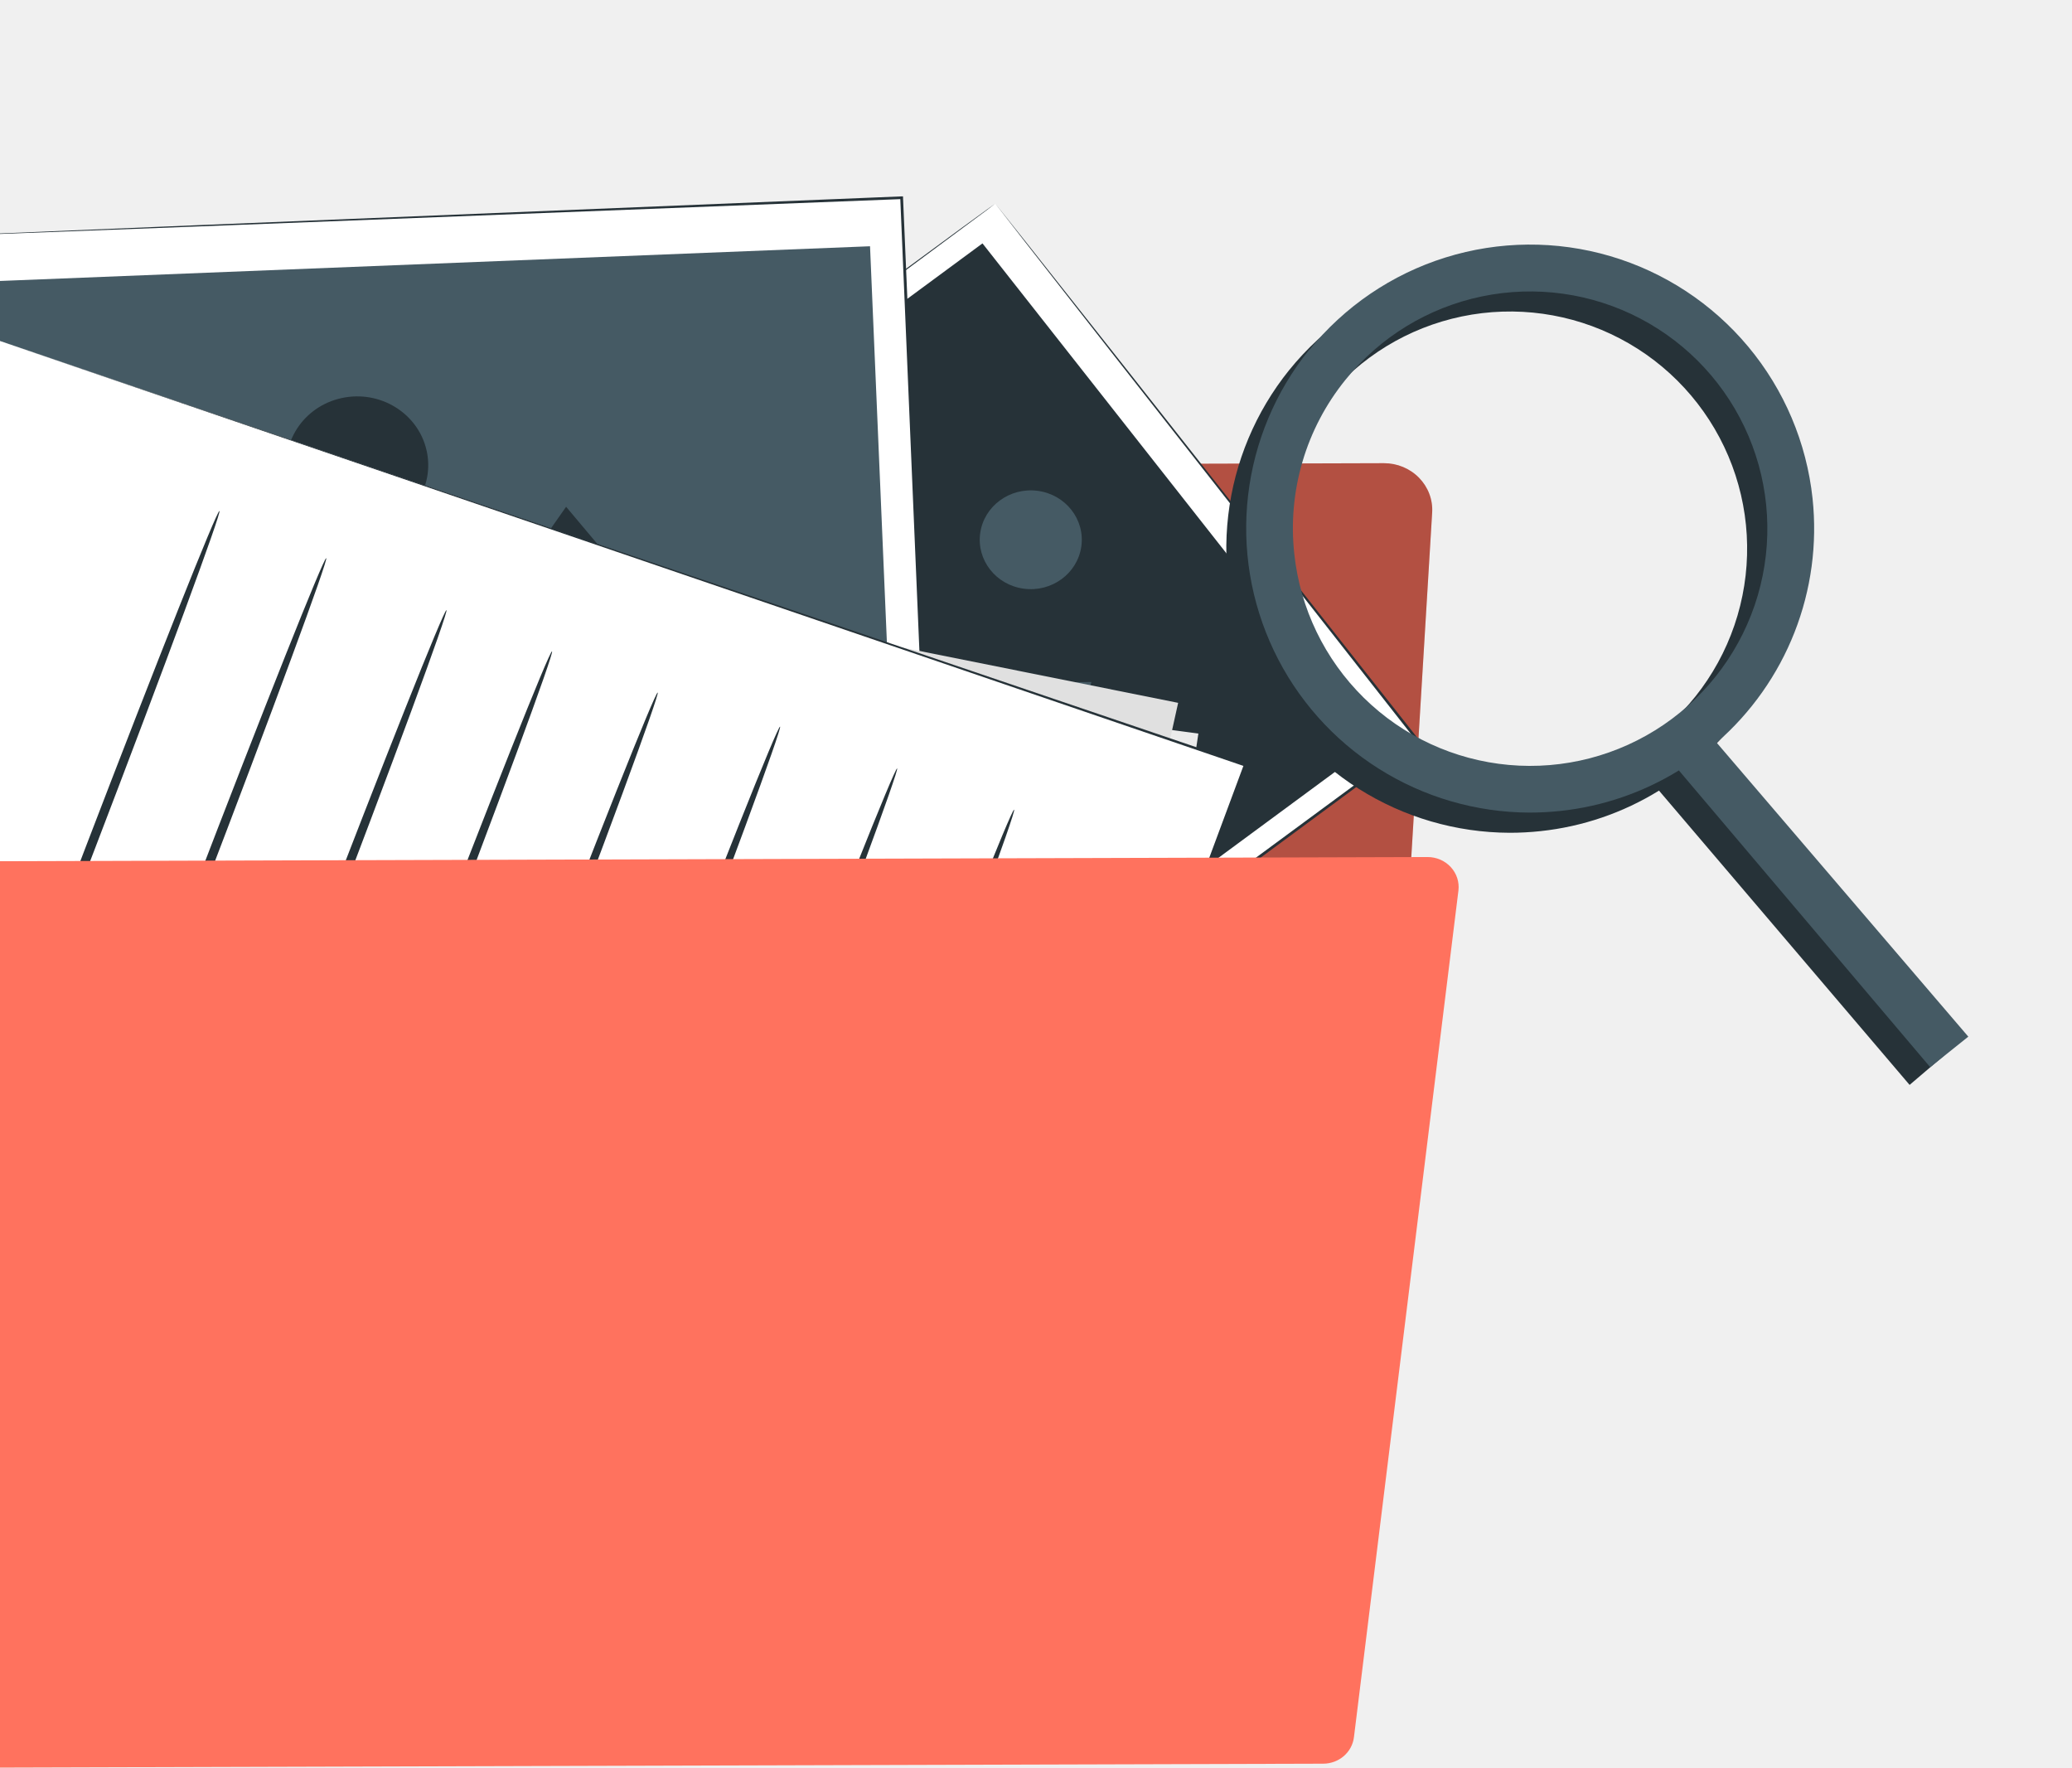
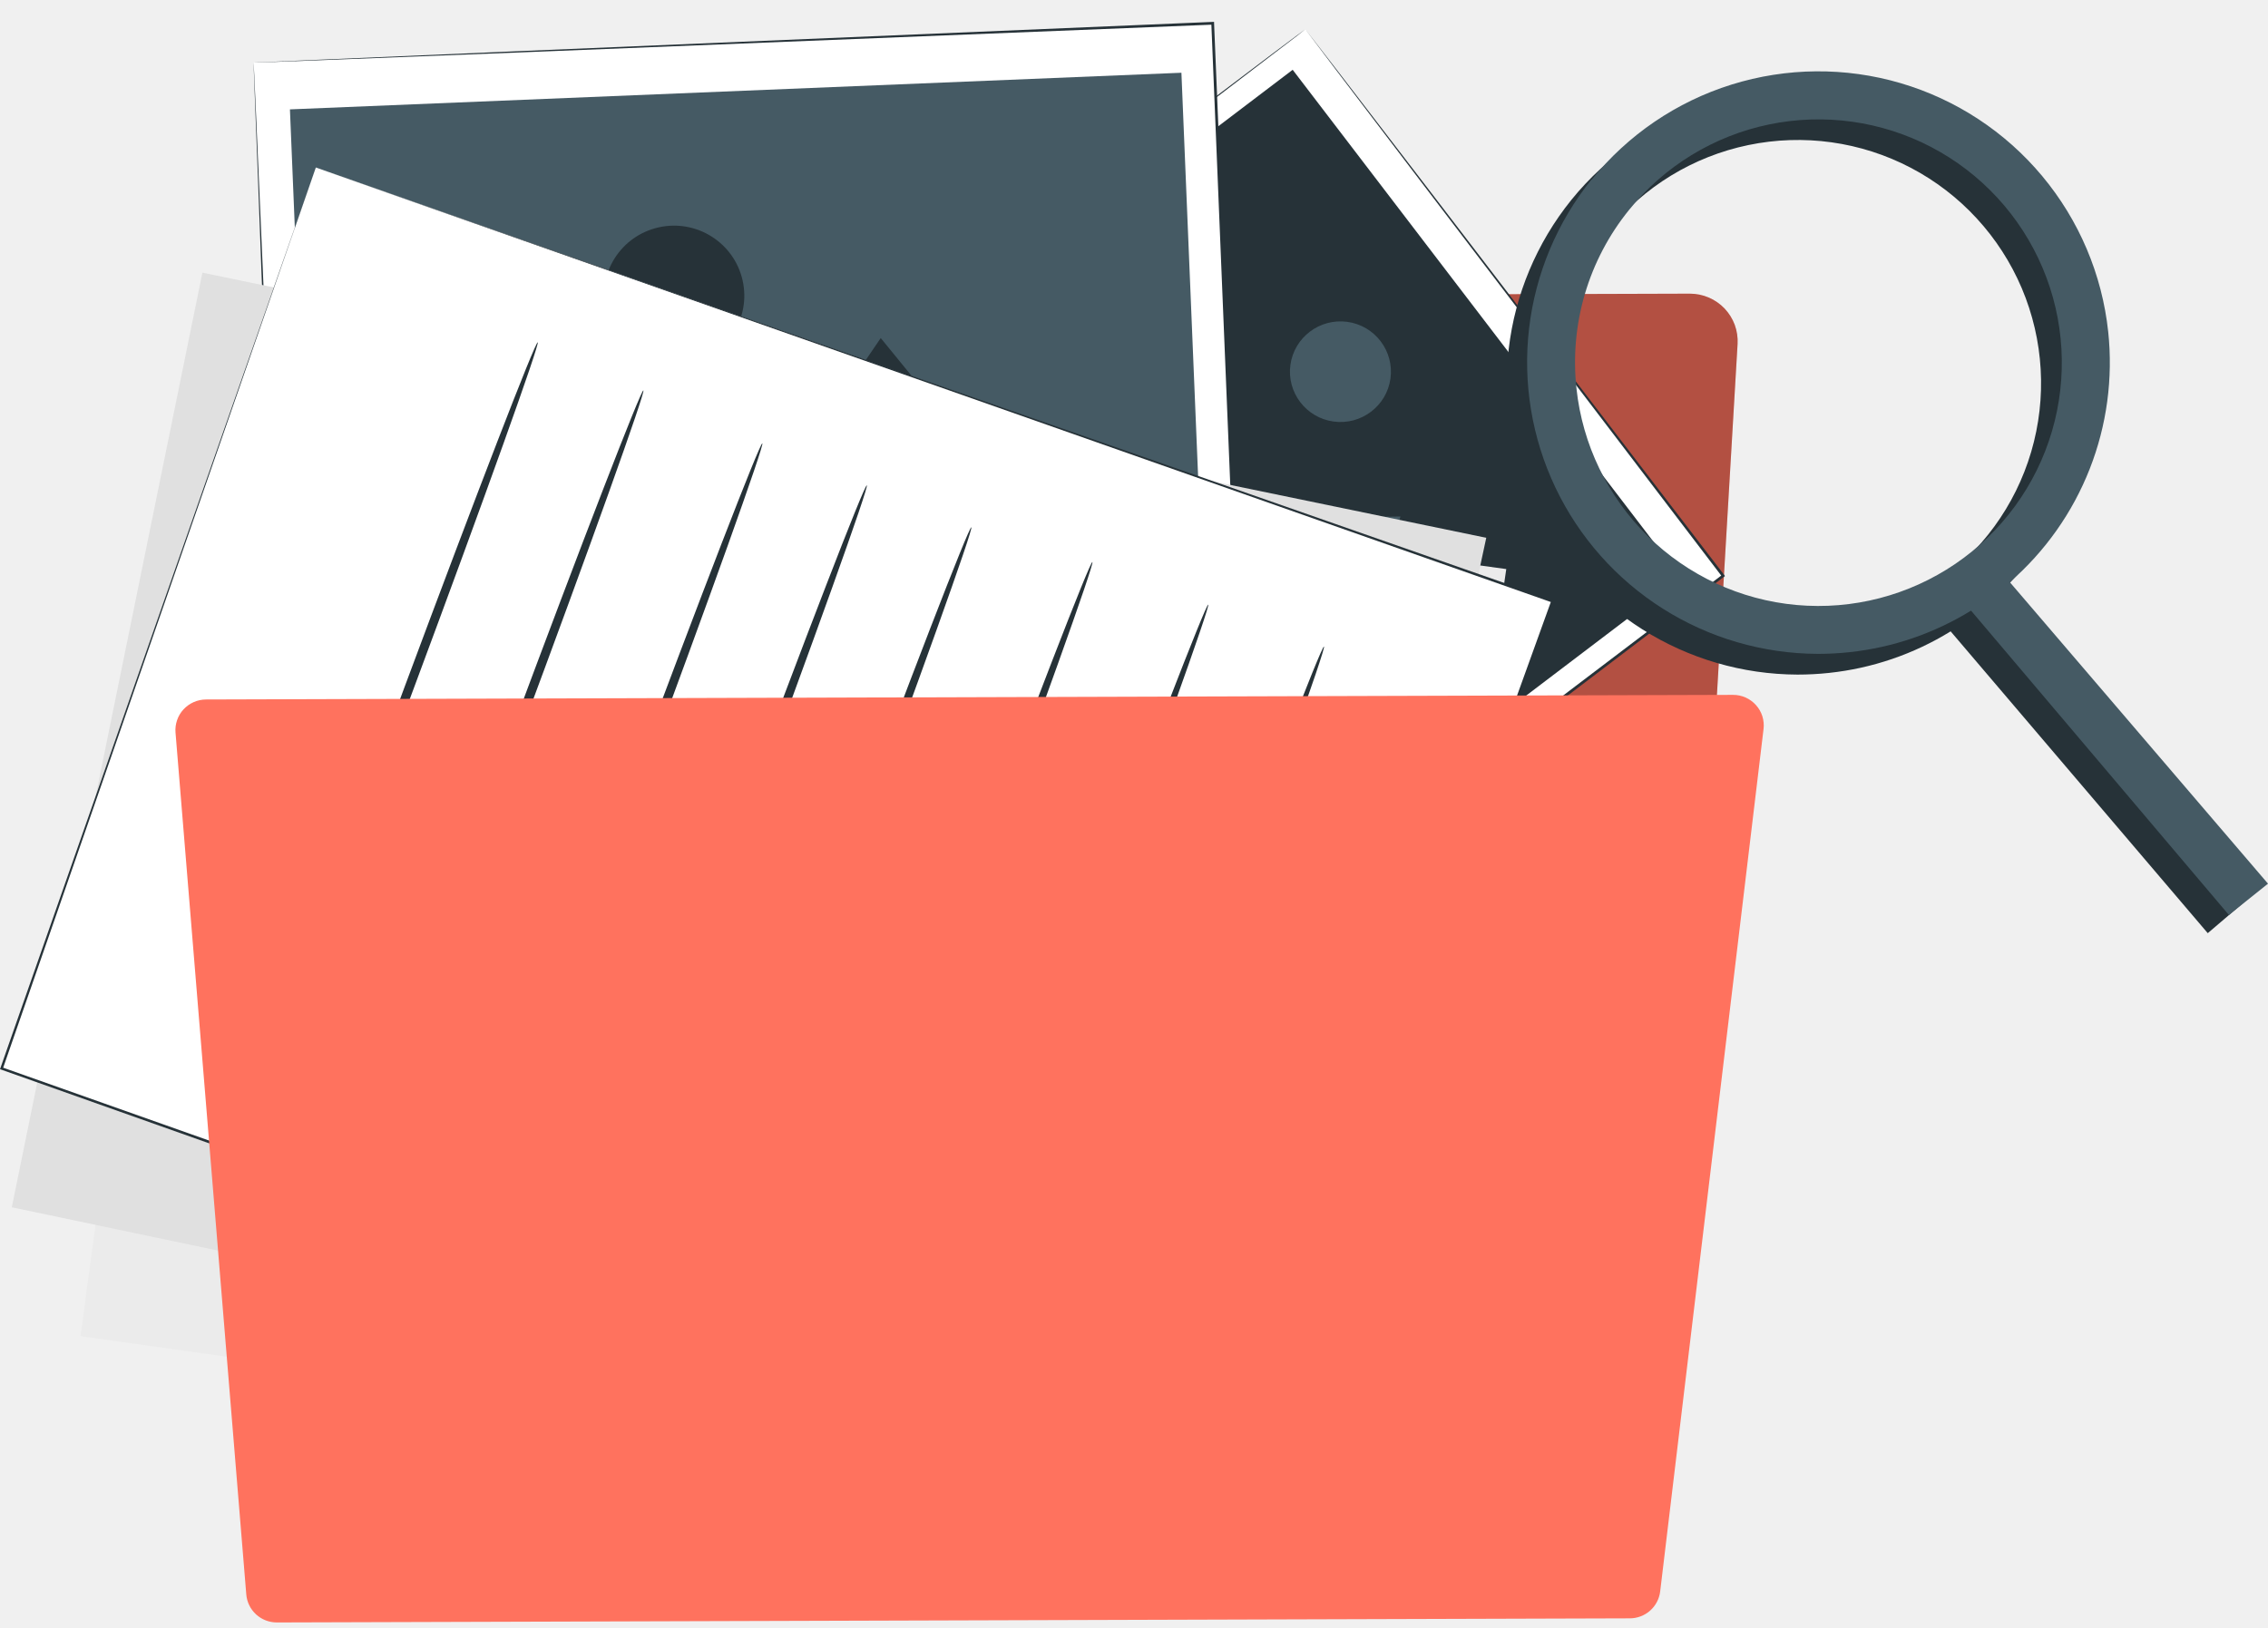
- <svg xmlns="http://www.w3.org/2000/svg" width="211" height="180" viewBox="0 0 211 180" fill="none">
-   <g clip-path="url(#clip0_434_17208)">
-     <path d="M145.843 52.193L141.583 122.515C141.51 123.721 140.965 124.856 140.057 125.686C139.15 126.517 137.949 126.981 136.7 126.983L5.92 127.368C5.276 127.371 4.638 127.25 4.042 127.014C3.446 126.777 2.904 126.429 2.448 125.99C1.991 125.55 1.628 125.028 1.38 124.453C1.132 123.877 1.003 123.261 1.002 122.637L0.827 67.882C0.825 67.256 0.951 66.636 1.198 66.058C1.445 65.479 1.808 64.953 2.266 64.511C2.724 64.068 3.267 63.718 3.865 63.48C4.463 63.241 5.104 63.12 5.751 63.122L86.181 63.385C86.824 63.387 87.462 63.267 88.058 63.03C88.653 62.794 89.195 62.446 89.651 62.006L103.586 48.642C104.502 47.764 105.737 47.27 107.026 47.263L140.931 47.164C141.601 47.163 142.263 47.294 142.879 47.55C143.494 47.806 144.049 48.181 144.509 48.652C144.969 49.123 145.325 49.68 145.554 50.289C145.784 50.898 145.882 51.546 145.843 52.193Z" fill="#FF725E" />
-     <path opacity="0.3" d="M145.843 52.193L141.583 122.515C141.51 123.721 140.965 124.856 140.057 125.686C139.15 126.517 137.949 126.981 136.7 126.983L5.92 127.368C5.276 127.371 4.638 127.25 4.042 127.014C3.446 126.777 2.904 126.429 2.448 125.99C1.991 125.55 1.628 125.028 1.38 124.453C1.132 123.877 1.003 123.261 1.002 122.637L0.827 67.882C0.825 67.256 0.951 66.636 1.198 66.058C1.445 65.479 1.808 64.953 2.266 64.511C2.724 64.068 3.267 63.718 3.865 63.48C4.463 63.241 5.104 63.12 5.751 63.122L86.181 63.385C86.824 63.387 87.462 63.267 88.058 63.03C88.653 62.794 89.195 62.446 89.651 62.006L103.586 48.642C104.502 47.764 105.737 47.27 107.026 47.263L140.931 47.164C141.601 47.163 142.263 47.294 142.879 47.55C143.494 47.806 144.049 48.181 144.509 48.652C144.969 49.123 145.325 49.68 145.554 50.289C145.784 50.898 145.882 51.546 145.843 52.193Z" fill="black" />
-     <path d="M101.349 20.738L144.354 75.376L99.222 108.652L56.217 54.014L101.349 20.738Z" fill="white" />
-     <path d="M101.354 20.731L101.553 21L102.157 21.765C102.688 22.449 103.466 23.442 104.474 24.744L113.243 35.948L144.245 75.451L144.275 75.264L99.133 108.523L99.356 108.553L56.332 53.932L56.302 54.108L89.006 29.914L98.131 23.144L100.545 21.356L101.354 20.731L100.533 21.316L98.119 23.068L88.994 29.768L56.139 53.903L56.036 53.979L56.115 54.084L99.097 108.74L99.193 108.862L99.32 108.769L144.438 75.474L144.547 75.393L144.462 75.282L113.291 35.79L104.48 24.651L102.151 21.73L101.547 20.983L101.354 20.731Z" fill="#263238" />
-     <path d="M100.051 24.783L140.035 75.583L100.583 104.672L60.599 53.872L100.051 24.783Z" fill="#263238" />
-     <path d="M100.581 105.266L111.143 69.442L87.147 69.764L89.483 56.259L60.599 54.466L100.581 105.266Z" fill="#455A64" />
-     <path d="M104.265 59.944C101.421 59.569 99.431 57.033 99.819 54.281C100.207 51.529 102.826 49.603 105.67 49.978C108.513 50.354 110.504 52.889 110.116 55.641C109.728 58.393 107.108 60.32 104.265 59.944Z" fill="#455A64" />
-     <path d="M91.795 20.135L95.047 96.501L-3.645 100.438L-6.897 24.071L91.795 20.135Z" fill="white" />
-     <path d="M-6.877 24.056H-6.406L-5.03 24.009L0.323 23.81L20.517 23.045L91.821 20.271L91.676 20.142C92.636 42.87 93.74 68.927 94.905 96.503L95.056 96.345L-3.66 100.294L-3.527 100.417C-4.535 77.403 -5.368 58.325 -5.941 45.002C-6.243 38.331 -6.478 33.098 -6.635 29.535C-6.72 27.753 -6.78 26.386 -6.822 25.446C-6.865 24.505 -6.895 24.044 -6.895 24.044C-6.895 24.044 -6.895 24.505 -6.853 25.422C-6.81 26.34 -6.762 27.701 -6.696 29.47C-6.551 33.033 -6.34 38.232 -6.092 44.914C-5.543 58.261 -4.752 77.368 -3.799 100.405V100.528H-3.66L95.068 96.643H95.225V96.491C94.048 68.915 92.931 42.858 91.96 20.13V19.996H91.821L20.432 22.917L0.275 23.758L-5.048 23.986L-6.412 24.044L-6.877 24.056Z" fill="#263238" />
-     <path d="M88.599 25.075L91.441 91.829L-0.316 95.489L-3.159 28.735L88.599 25.075Z" fill="#455A64" />
-     <path d="M91.457 91.818L57.649 51.602L38.898 78.354L24.842 65.013L-0.3 95.474L91.457 91.818Z" fill="#263238" />
-     <path d="M29.322 48.892C28.448 45.121 30.898 41.378 34.795 40.532C38.691 39.687 42.558 42.058 43.432 45.829C44.305 49.6 41.855 53.343 37.959 54.188C34.063 55.034 30.196 52.663 29.322 48.892Z" fill="#263238" />
-     <path d="M-11.654 56.879L122.035 74.694L107.877 169.461L-24.714 151.382L-11.654 56.879Z" fill="#EBEBEB" />
-     <path d="M-12.169 45.06L119.975 71.567L99.238 165.194L-31.789 138.494L-12.169 45.06Z" fill="#E0E0E0" />
-     <path d="M-0.493 34.551L126.805 77.904L93.34 168.015L-32.835 124.615L-0.493 34.551Z" fill="white" />
-     <path d="M-0.497 34.551C-0.847 35.52 -13.297 70.036 -32.96 124.574L-33.002 124.691L-32.881 124.732L93.252 168.155L93.403 168.207L93.451 168.061L93.698 167.407C105.605 135.322 116.897 104.907 126.891 77.95L126.939 77.816L126.807 77.775L-0.533 34.551L126.752 78.032L126.668 77.857L93.433 167.302L93.185 167.962L93.391 167.869L-32.797 124.498L-32.718 124.656C-13.201 70.065 -0.847 35.52 -0.497 34.551Z" fill="#263238" />
-     <path d="M-4.086 120.984C-3.838 121.072 2.275 105.704 9.572 86.662C16.868 67.62 22.595 52.111 22.348 52.024C22.1 51.936 15.993 67.298 8.69 86.346C1.388 105.394 -4.327 120.885 -4.086 120.984Z" fill="#263238" />
-     <path d="M6.788 125.791C7.029 125.878 13.149 110.51 20.445 91.474C27.741 72.438 33.463 56.918 33.221 56.831C32.98 56.743 26.86 72.111 19.558 91.153C12.255 110.195 6.54 125.703 6.788 125.791Z" fill="#263238" />
-     <path d="M40.543 139.475C40.785 139.563 46.904 124.195 54.201 105.153C61.497 86.111 67.218 70.603 66.977 70.515C66.736 70.427 60.616 85.79 53.32 104.837C46.023 123.885 40.302 139.388 40.543 139.475Z" fill="#263238" />
-     <path d="M29.783 135.28C30.031 135.368 36.144 120 43.441 100.958C50.737 81.915 56.464 66.407 56.217 66.32C55.969 66.232 49.862 81.594 42.559 100.642C35.257 119.69 29.536 135.192 29.783 135.28Z" fill="#263238" />
-     <path d="M19.032 131.085C19.273 131.172 25.387 115.804 32.689 96.768C39.992 77.732 45.707 62.212 45.465 62.124C45.224 62.037 39.104 77.405 31.802 96.447C24.499 115.489 18.784 130.997 19.032 131.085Z" fill="#263238" />
-     <path d="M53.004 142.946C53.246 143.034 59.365 127.666 66.662 108.624C73.958 89.582 79.679 74.073 79.438 73.986C79.197 73.898 73.077 89.26 65.775 108.308C58.472 127.356 52.757 142.858 53.004 142.946Z" fill="#263238" />
-     <path d="M64.924 147.169C65.166 147.256 71.279 131.888 78.582 112.852C85.884 93.816 91.599 78.302 91.358 78.243C91.117 78.185 84.997 93.524 77.695 112.566C70.392 131.608 64.677 147.087 64.924 147.169Z" fill="#263238" />
-     <path d="M76.838 151.403C77.085 151.491 83.199 136.123 90.501 117.086C97.804 98.05 103.519 82.53 103.272 82.443C103.024 82.355 96.917 97.723 89.614 116.765C82.312 135.807 76.609 151.315 76.838 151.403Z" fill="#263238" />
-     <path d="M148.517 90.685L137.877 176.894C137.786 177.634 137.418 178.316 136.844 178.812C136.269 179.308 135.527 179.583 134.757 179.586L-4.496 179.995C-5.291 179.999 -6.057 179.713 -6.643 179.193C-7.228 178.673 -7.589 177.958 -7.653 177.192L-14.937 91.035C-14.972 90.615 -14.917 90.192 -14.775 89.794C-14.633 89.395 -14.408 89.029 -14.114 88.719C-13.819 88.409 -13.461 88.16 -13.063 87.99C-12.665 87.82 -12.234 87.731 -11.799 87.729L145.373 87.268C145.819 87.266 146.262 87.357 146.67 87.533C147.078 87.709 147.443 87.968 147.74 88.291C148.037 88.614 148.26 88.994 148.394 89.407C148.528 89.82 148.57 90.255 148.517 90.685Z" fill="#FF725E" />
-     <path d="M131.267 37.703C134.86 33.253 139.692 29.967 145.153 28.262C150.613 26.557 156.456 26.509 161.944 28.124C167.432 29.739 172.317 32.945 175.983 37.336C179.65 41.727 181.932 47.107 182.541 52.794C183.033 57.418 182.403 62.093 180.702 66.421C179.002 70.749 176.283 74.603 172.775 77.656L198.094 107.372L194.462 110.469L168.942 80.503C165.278 82.766 161.152 84.176 156.87 84.63C155.83 84.742 154.785 84.797 153.739 84.797C148.285 84.779 142.947 83.221 138.34 80.302C133.733 77.384 130.044 73.224 127.697 68.301C125.351 63.378 124.442 57.892 125.076 52.476C125.71 47.059 127.861 41.932 131.281 37.684L131.267 37.703ZM129.765 58.433C130.359 63.988 132.861 69.164 136.844 73.081C140.827 76.997 146.045 79.411 151.609 79.912C157.172 80.413 162.737 78.969 167.356 75.827C171.974 72.684 175.36 68.038 176.937 62.679C178.514 57.32 178.184 51.58 176.003 46.437C173.822 41.294 169.925 37.067 164.977 34.475C160.029 31.883 154.335 31.087 148.865 32.222C143.396 33.358 138.489 36.355 134.982 40.702C132.983 43.166 131.493 46.002 130.597 49.045C129.702 52.089 129.419 55.28 129.765 58.433Z" fill="#263238" />
-     <path d="M133.305 35.668C136.897 31.215 141.73 27.927 147.191 26.221C152.652 24.514 158.496 24.466 163.985 26.081C169.473 27.697 174.36 30.903 178.026 35.296C181.692 39.689 183.972 45.07 184.58 50.759C185.073 55.383 184.442 60.058 182.742 64.386C181.042 68.714 178.322 72.568 174.814 75.621L200.441 105.557L196.559 108.664L170.966 78.448C167.301 80.708 163.176 82.119 158.893 82.575C157.853 82.684 156.808 82.74 155.762 82.742C150.309 82.724 144.971 81.166 140.364 78.247C135.757 75.329 132.068 71.169 129.721 66.246C127.375 61.323 126.466 55.837 127.1 50.421C127.734 45.004 129.885 39.877 133.305 35.629V35.668ZM131.803 56.398C132.397 61.955 134.899 67.134 138.884 71.053C142.868 74.972 148.088 77.388 153.655 77.889C159.221 78.391 164.789 76.947 169.409 73.803C174.03 70.659 177.418 66.011 178.995 60.649C180.573 55.288 180.242 49.545 178.06 44.4C175.878 39.255 171.979 35.026 167.029 32.433C162.078 29.84 156.381 29.044 150.909 30.181C145.437 31.317 140.529 34.316 137.02 38.666C135.022 41.131 133.532 43.966 132.637 47.01C131.742 50.053 131.458 53.244 131.803 56.398Z" fill="#455A64" />
-   </g>
-   <defs>
-     <clipPath id="clip0_434_17208">
-       <rect width="211" height="180" fill="white" />
-     </clipPath>
-   </defs>
+ <svg xmlns="http://www.w3.org/2000/svg" width="85" height="61" viewBox="0 0 85 61" fill="none">
+   <path d="M65.121 12.895L63.569 39.266C63.543 39.718 63.344 40.144 63.014 40.455C62.684 40.767 62.246 40.941 61.792 40.941L14.172 41.086C13.938 41.087 13.705 41.042 13.488 40.953C13.271 40.864 13.074 40.734 12.908 40.569C12.742 40.404 12.609 40.208 12.519 39.992C12.429 39.777 12.382 39.545 12.381 39.312L12.318 18.779C12.317 18.544 12.363 18.311 12.453 18.094C12.543 17.877 12.675 17.68 12.842 17.514C13.008 17.348 13.206 17.217 13.424 17.128C13.642 17.038 13.875 16.993 14.111 16.994L43.397 17.092C43.631 17.093 43.863 17.048 44.08 16.959C44.297 16.87 44.494 16.74 44.66 16.575L49.734 11.563C50.068 11.234 50.517 11.049 50.987 11.046L63.332 11.009C63.576 11.009 63.817 11.058 64.041 11.154C64.265 11.25 64.467 11.391 64.635 11.567C64.802 11.744 64.932 11.953 65.016 12.181C65.099 12.41 65.135 12.653 65.121 12.895Z" fill="#FF725E" />
+   <path opacity="0.3" d="M65.121 12.895L63.569 39.266C63.543 39.718 63.344 40.144 63.014 40.455C62.684 40.767 62.246 40.941 61.792 40.941L14.172 41.086C13.938 41.087 13.705 41.042 13.488 40.953C13.271 40.864 13.074 40.734 12.908 40.569C12.742 40.404 12.609 40.208 12.519 39.992C12.429 39.777 12.382 39.545 12.381 39.312L12.318 18.779C12.317 18.544 12.363 18.311 12.453 18.094C12.543 17.877 12.675 17.68 12.842 17.514C13.008 17.348 13.206 17.217 13.424 17.128C13.642 17.038 13.875 16.993 14.111 16.994L43.397 17.092C43.631 17.093 43.863 17.048 44.08 16.959C44.297 16.87 44.494 16.74 44.66 16.575L49.734 11.563C50.068 11.234 50.517 11.049 50.987 11.046L63.332 11.009C63.576 11.009 63.817 11.058 64.041 11.154C64.265 11.25 64.467 11.391 64.635 11.567C64.802 11.744 64.932 11.953 65.016 12.181C65.099 12.41 65.135 12.653 65.121 12.895Z" fill="black" />
+   <path d="M48.92 1.099L64.579 21.588L48.145 34.067L32.486 13.578L48.92 1.099Z" fill="white" />
+   <path d="M48.921 1.097L48.993 1.197L49.213 1.484C49.407 1.741 49.69 2.113 50.057 2.602L53.25 6.803L64.538 21.616L64.549 21.546L48.112 34.019L48.194 34.03L32.528 13.547L32.517 13.613L44.425 4.54L47.748 2.001L48.627 1.331L48.921 1.097L48.622 1.316L47.743 1.973L44.42 4.485L32.457 13.536L32.42 13.565L32.449 13.604L48.099 34.1L48.134 34.146L48.18 34.111L64.609 21.625L64.648 21.595L64.618 21.553L53.268 6.744L50.059 2.566L49.211 1.471L48.991 1.191L48.921 1.097Z" fill="#263238" />
+   <path d="M48.447 2.616L63.006 21.666L48.641 32.574L34.082 13.524L48.447 2.616Z" fill="#263238" />
+   <path d="M48.64 32.797L52.486 19.363L43.748 19.484L44.599 14.419L34.082 13.747L48.64 32.797Z" fill="#455A64" />
+   <path d="M49.981 15.803C48.946 15.662 48.221 14.711 48.362 13.679C48.504 12.647 49.458 11.925 50.493 12.065C51.528 12.206 52.253 13.157 52.112 14.189C51.971 15.221 51.017 15.943 49.981 15.803Z" fill="#455A64" />
+   <path d="M45.441 0.873L46.625 29.51L10.689 30.986L9.505 2.349L45.441 0.873Z" fill="white" />
+   <path d="M9.513 2.344H9.684L10.185 2.326L12.134 2.252L19.487 1.965L45.45 0.924L45.398 0.876C45.747 9.399 46.149 19.17 46.573 29.511L46.628 29.452L10.684 30.933L10.732 30.979C10.365 22.349 10.062 15.195 9.853 10.198C9.743 7.697 9.658 5.734 9.601 4.398C9.57 3.73 9.548 3.218 9.532 2.865C9.517 2.512 9.506 2.339 9.506 2.339C9.506 2.339 9.506 2.512 9.521 2.856C9.537 3.2 9.554 3.71 9.579 4.374C9.631 5.71 9.708 7.66 9.798 10.166C9.998 15.171 10.286 22.336 10.633 30.975V31.021H10.684L46.632 29.564H46.69V29.507C46.261 19.166 45.855 9.395 45.501 0.872V0.821H45.45L19.456 1.917L12.117 2.232L10.178 2.317L9.682 2.339L9.513 2.344Z" fill="#263238" />
+   <path d="M44.277 2.727L45.312 27.76L11.901 29.132L10.866 4.1L44.277 2.727Z" fill="#455A64" />
+   <path d="M45.318 27.754L33.008 12.673L26.18 22.706L21.062 17.703L11.907 29.126L45.318 27.754Z" fill="#263238" />
+   <path d="M22.693 11.658C22.375 10.244 23.267 8.841 24.686 8.523C26.105 8.206 27.512 9.096 27.831 10.51C28.149 11.924 27.257 13.327 25.838 13.645C24.419 13.962 23.011 13.072 22.693 11.658Z" fill="#263238" />
+   <path d="M7.773 14.652L56.452 21.333L51.296 56.87L3.018 50.091L7.773 14.652Z" fill="#EBEBEB" />
+   <path d="M7.586 10.221L55.702 20.161L48.151 55.272L0.442 45.259L7.586 10.221Z" fill="#E0E0E0" />
+   <path d="M11.837 6.279L58.188 22.537L46.003 56.328L0.061 40.053L11.837 6.279Z" fill="white" />
+   <path d="M11.836 6.279C11.709 6.643 7.175 19.586 0.016 40.038L0 40.082L0.044 40.097L45.972 56.381L46.026 56.401L46.044 56.346L46.134 56.1C50.47 44.068 54.581 32.663 58.22 22.554L58.238 22.504L58.19 22.488L11.823 6.279L58.17 22.585L58.139 22.519L46.038 56.061L45.947 56.309L46.022 56.273L0.075 40.01L0.104 40.069C7.21 19.597 11.709 6.643 11.836 6.279Z" fill="#263238" />
+   <path d="M10.528 38.692C10.619 38.725 12.845 32.962 15.501 25.821C18.158 18.68 20.244 12.864 20.153 12.832C20.063 12.799 17.84 18.56 15.181 25.703C12.522 32.846 10.441 38.654 10.528 38.692Z" fill="#263238" />
+   <path d="M14.488 40.495C14.576 40.528 16.804 34.765 19.461 27.626C22.118 20.488 24.201 14.668 24.113 14.635C24.025 14.602 21.797 20.365 19.138 27.506C16.479 34.647 14.398 40.462 14.488 40.495Z" fill="#263238" />
+   <path d="M26.779 45.626C26.867 45.659 29.095 39.896 31.752 32.755C34.409 25.615 36.492 19.799 36.404 19.766C36.316 19.733 34.088 25.494 31.431 32.637C28.774 39.78 26.691 45.593 26.779 45.626Z" fill="#263238" />
+   <path d="M22.862 44.053C22.952 44.086 25.178 38.323 27.835 31.182C30.491 24.041 32.577 18.226 32.487 18.193C32.397 18.16 30.173 23.921 27.514 31.064C24.855 38.207 22.772 44.02 22.862 44.053Z" fill="#263238" />
+   <path d="M18.946 42.48C19.034 42.513 21.26 36.75 23.919 29.611C26.578 22.473 28.659 16.653 28.571 16.62C28.483 16.587 26.255 22.35 23.596 29.491C20.937 36.631 18.856 42.447 18.946 42.48Z" fill="#263238" />
+   <path d="M31.316 46.929C31.404 46.962 33.632 41.199 36.289 34.058C38.946 26.917 41.029 21.101 40.941 21.069C40.853 21.036 38.625 26.796 35.966 33.939C33.307 41.082 31.226 46.896 31.316 46.929Z" fill="#263238" />
+   <path d="M35.657 48.512C35.745 48.545 37.971 42.782 40.63 35.643C43.288 28.505 45.37 22.687 45.282 22.665C45.194 22.643 42.965 28.395 40.306 35.536C37.648 42.677 35.567 48.481 35.657 48.512Z" fill="#263238" />
+   <path d="M39.995 50.099C40.085 50.131 42.311 44.368 44.97 37.23C47.629 30.091 49.71 24.271 49.62 24.238C49.529 24.206 47.306 29.969 44.647 37.109C41.988 44.25 39.911 50.066 39.995 50.099Z" fill="#263238" />
+   <path d="M66.094 27.33L62.22 59.659C62.187 59.936 62.053 60.192 61.844 60.378C61.635 60.564 61.364 60.667 61.084 60.668L10.379 60.822C10.09 60.823 9.811 60.716 9.598 60.521C9.385 60.326 9.253 60.058 9.23 59.77L6.578 27.462C6.565 27.304 6.585 27.146 6.637 26.996C6.688 26.847 6.77 26.709 6.878 26.593C6.985 26.477 7.115 26.384 7.26 26.32C7.405 26.256 7.562 26.223 7.72 26.222L64.949 26.049C65.112 26.048 65.273 26.082 65.422 26.148C65.57 26.215 65.703 26.311 65.811 26.433C65.92 26.554 66.001 26.696 66.05 26.851C66.098 27.006 66.114 27.169 66.094 27.33Z" fill="#FF725E" />
+   <path d="M58.88 7.507C60.237 5.827 62.062 4.586 64.123 3.942C66.185 3.299 68.391 3.28 70.463 3.89C72.535 4.5 74.38 5.71 75.765 7.368C77.149 9.026 78.011 11.058 78.241 13.205C78.427 14.951 78.188 16.716 77.546 18.351C76.904 19.985 75.878 21.44 74.553 22.593L84.113 33.813L82.742 34.982L73.106 23.668C71.722 24.522 70.165 25.054 68.547 25.226C68.155 25.268 67.76 25.289 67.365 25.289C65.306 25.282 63.291 24.694 61.551 23.592C59.812 22.49 58.419 20.919 57.533 19.06C56.647 17.201 56.303 15.13 56.543 13.085C56.782 11.04 57.594 9.104 58.886 7.5L58.88 7.507ZM58.313 15.334C58.538 17.432 59.482 19.386 60.986 20.865C62.49 22.344 64.46 23.255 66.561 23.444C68.662 23.634 70.763 23.088 72.507 21.902C74.251 20.715 75.529 18.961 76.125 16.938C76.72 14.914 76.595 12.747 75.772 10.805C74.948 8.863 73.477 7.267 71.609 6.288C69.74 5.309 67.59 5.009 65.525 5.438C63.46 5.866 61.607 6.998 60.283 8.639C59.528 9.57 58.966 10.64 58.627 11.79C58.289 12.939 58.183 14.144 58.313 15.334Z" fill="#263238" />
+   <path d="M59.65 6.738C61.007 5.057 62.831 3.815 64.893 3.171C66.955 2.527 69.162 2.508 71.235 3.118C73.307 3.728 75.152 4.939 76.536 6.598C77.92 8.256 78.782 10.288 79.011 12.436C79.197 14.182 78.959 15.947 78.317 17.581C77.675 19.216 76.648 20.671 75.323 21.823L85 33.127L83.534 34.3L73.871 22.891C72.487 23.744 70.929 24.277 69.312 24.449C68.919 24.491 68.525 24.512 68.13 24.512C66.071 24.505 64.055 23.917 62.316 22.815C60.576 21.713 59.183 20.142 58.297 18.284C57.411 16.425 57.068 14.354 57.307 12.308C57.547 10.263 58.359 8.327 59.65 6.723V6.738ZM59.083 14.565C59.308 16.663 60.252 18.619 61.757 20.099C63.261 21.578 65.232 22.491 67.334 22.68C69.436 22.869 71.538 22.324 73.283 21.137C75.028 19.95 76.307 18.195 76.902 16.171C77.498 14.146 77.373 11.978 76.549 10.035C75.725 8.092 74.253 6.495 72.384 5.516C70.514 4.537 68.364 4.237 66.297 4.666C64.231 5.095 62.378 6.228 61.053 7.87C60.299 8.801 59.736 9.871 59.398 11.021C59.06 12.17 58.953 13.374 59.083 14.565Z" fill="#455A64" />
</svg>
